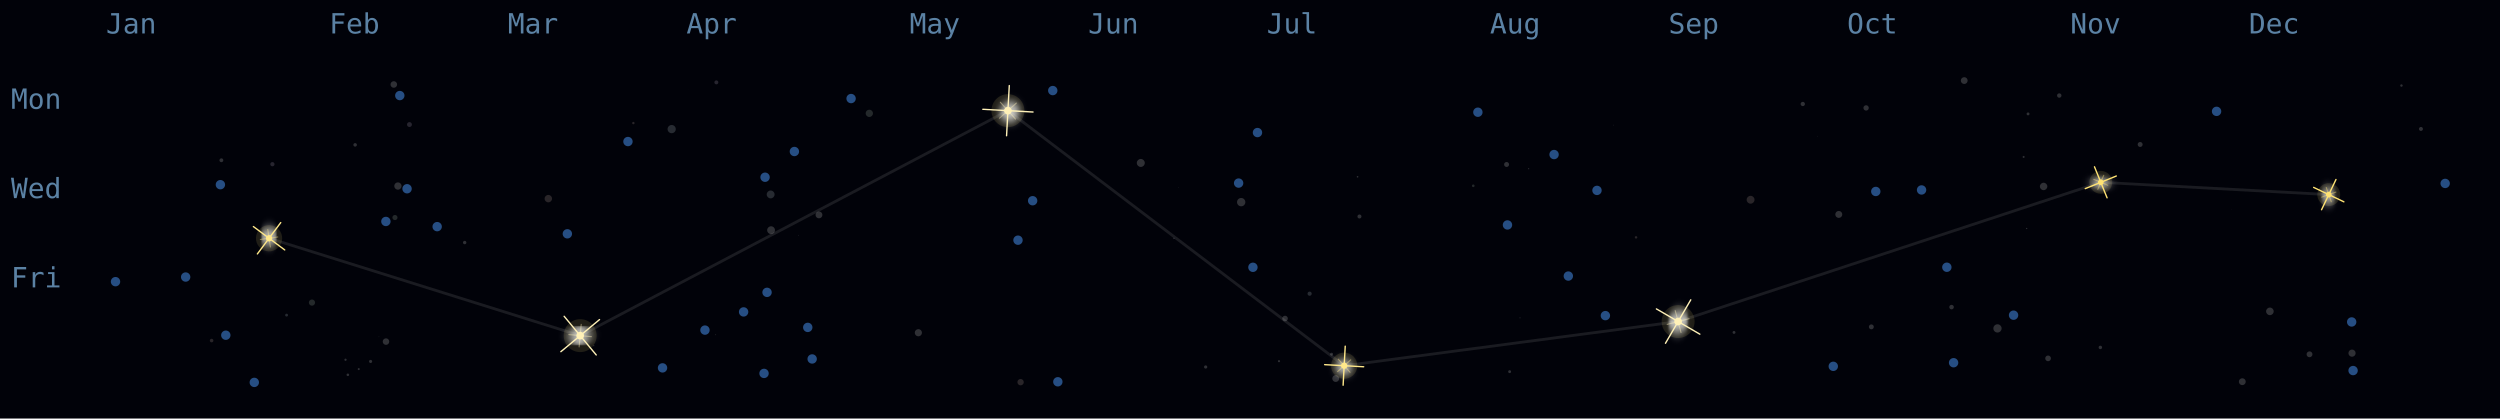
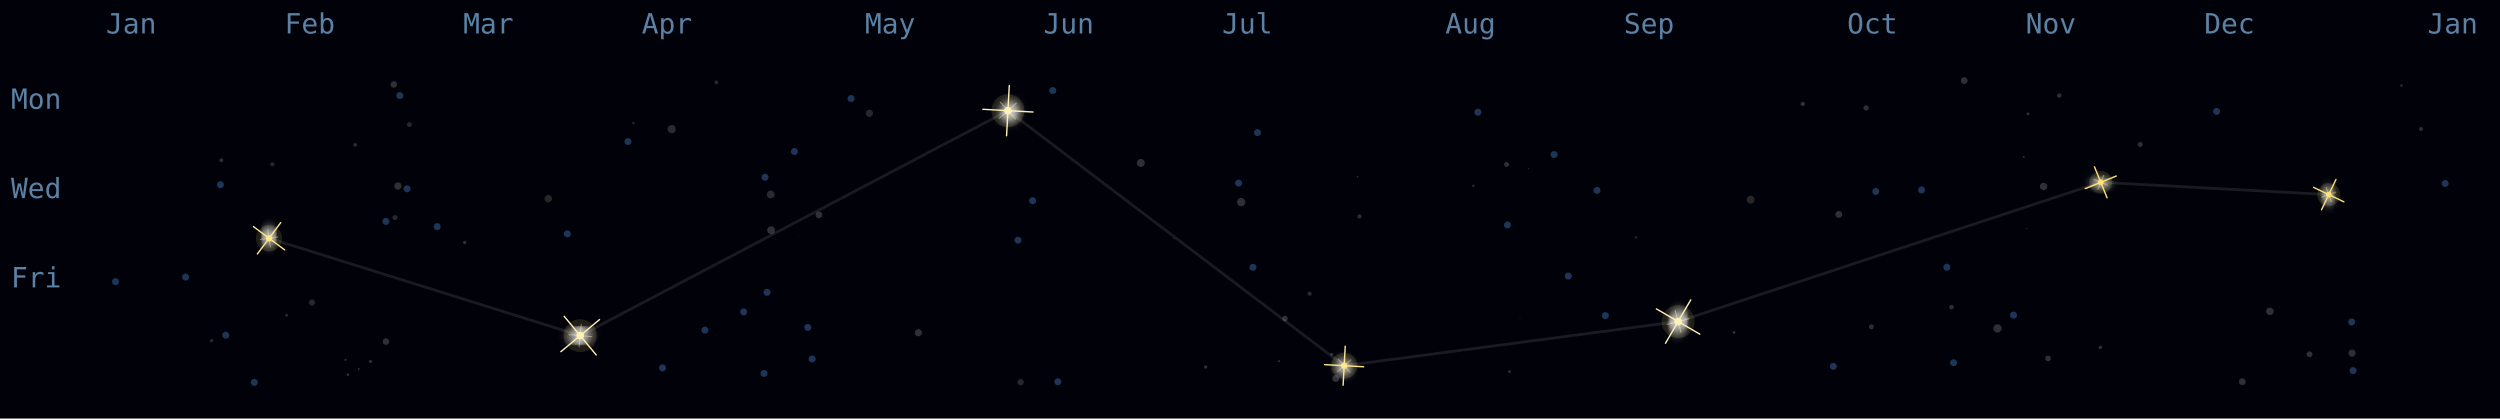
<svg xmlns="http://www.w3.org/2000/svg" viewBox="0 0 896 150" width="896" height="150" role="img" aria-label="Cinematic comet contribution graph">
  <rect x="0.00" y="0.00" width="896.00" height="150.00" fill="#010209" />
  <defs>
    <filter id="organic-sphere" x="-80%" y="-80%" width="260%" height="260%">
      <feTurbulence type="fractalNoise" baseFrequency="0.035" numOctaves="2" seed="7" result="noise" />
      <feDisplacementMap in="SourceGraphic" in2="noise" scale="4" xChannelSelector="R" yChannelSelector="G" result="displaced" />
      <feGaussianBlur in="displaced" stdDeviation="1.4" />
    </filter>
  </defs>
  <text x="22.00" y="39.00" font-family="monospace" font-size="10.00" fill="rgba(122,172,216,0.75)" text-anchor="end">Mon</text>
  <text x="22.00" y="71.00" font-family="monospace" font-size="10.00" fill="rgba(122,172,216,0.75)" text-anchor="end">Wed</text>
  <text x="22.00" y="103.00" font-family="monospace" font-size="10.00" fill="rgba(122,172,216,0.75)" text-anchor="end">Fri</text>
  <text x="38.00" y="12.00" font-family="monospace" font-size="10.00" fill="rgba(122,172,216,0.75)">Jan</text>
-   <text x="118.00" y="12.00" font-family="monospace" font-size="10.00" fill="rgba(122,172,216,0.75)">Feb</text>
-   <text x="182.00" y="12.00" font-family="monospace" font-size="10.00" fill="rgba(122,172,216,0.75)">Mar</text>
-   <text x="246.00" y="12.00" font-family="monospace" font-size="10.00" fill="rgba(122,172,216,0.75)">Apr</text>
-   <text x="326.00" y="12.00" font-family="monospace" font-size="10.00" fill="rgba(122,172,216,0.75)">May</text>
-   <text x="390.00" y="12.00" font-family="monospace" font-size="10.00" fill="rgba(122,172,216,0.75)">Jun</text>
-   <text x="454.00" y="12.00" font-family="monospace" font-size="10.00" fill="rgba(122,172,216,0.75)">Jul</text>
-   <text x="534.00" y="12.00" font-family="monospace" font-size="10.00" fill="rgba(122,172,216,0.75)">Aug</text>
-   <text x="598.00" y="12.00" font-family="monospace" font-size="10.00" fill="rgba(122,172,216,0.75)">Sep</text>
+   <text x="102.00" y="12.00" font-family="monospace" font-size="10.00" fill="rgba(122,172,216,0.75)">Feb</text>
+   <text x="166.00" y="12.00" font-family="monospace" font-size="10.00" fill="rgba(122,172,216,0.75)">Mar</text>
+   <text x="230.00" y="12.00" font-family="monospace" font-size="10.00" fill="rgba(122,172,216,0.75)">Apr</text>
+   <text x="310.00" y="12.00" font-family="monospace" font-size="10.00" fill="rgba(122,172,216,0.75)">May</text>
+   <text x="374.00" y="12.00" font-family="monospace" font-size="10.00" fill="rgba(122,172,216,0.75)">Jun</text>
+   <text x="438.00" y="12.00" font-family="monospace" font-size="10.00" fill="rgba(122,172,216,0.75)">Jul</text>
+   <text x="518.00" y="12.00" font-family="monospace" font-size="10.00" fill="rgba(122,172,216,0.75)">Aug</text>
+   <text x="582.00" y="12.00" font-family="monospace" font-size="10.00" fill="rgba(122,172,216,0.75)">Sep</text>
  <text x="662.00" y="12.00" font-family="monospace" font-size="10.00" fill="rgba(122,172,216,0.75)">Oct</text>
-   <text x="742.00" y="12.00" font-family="monospace" font-size="10.00" fill="rgba(122,172,216,0.75)">Nov</text>
-   <text x="806.00" y="12.00" font-family="monospace" font-size="10.00" fill="rgba(122,172,216,0.75)">Dec</text>
+   <text x="726.00" y="12.00" font-family="monospace" font-size="10.00" fill="rgba(122,172,216,0.75)">Nov</text>
+   <text x="790.00" y="12.00" font-family="monospace" font-size="10.00" fill="rgba(122,172,216,0.75)">Dec</text>
+   <text x="870.00" y="12.00" font-family="monospace" font-size="10.00" fill="rgba(122,172,216,0.75)">Jan</text>
  <circle cx="738.04" cy="34.24" r="0.79" fill="hsl(0,0%,100%)" opacity="0.18" />
  <circle cx="651.31" cy="48.81" r="0.10" fill="hsl(0,0%,100%)" opacity="0.18" />
  <circle cx="541.05" cy="133.20" r="0.52" fill="hsl(0,0%,100%)" opacity="0.18" />
  <circle cx="699.44" cy="110.07" r="0.81" fill="hsl(0,0%,100%)" opacity="0.18" />
  <circle cx="256.74" cy="29.52" r="0.71" fill="hsl(268,32%,82%)" opacity="0.18" />
  <circle cx="141.55" cy="77.97" r="0.92" fill="hsl(130,22%,80%)" opacity="0.18" />
  <circle cx="196.52" cy="71.19" r="1.33" fill="hsl(15,35%,80%)" opacity="0.18" />
  <circle cx="869.56" cy="39.15" r="0.00" fill="hsl(200,45%,88%)" opacity="0.18" />
  <circle cx="703.98" cy="28.88" r="1.22" fill="hsl(0,0%,100%)" opacity="0.18" />
  <circle cx="257.67" cy="83.36" r="0.04" fill="hsl(0,0%,100%)" opacity="0.18" />
  <circle cx="725.27" cy="56.24" r="0.36" fill="hsl(0,0%,100%)" opacity="0.18" />
  <circle cx="528.02" cy="66.59" r="0.47" fill="hsl(130,22%,80%)" opacity="0.18" />
  <circle cx="734.03" cy="128.44" r="1.02" fill="hsl(0,0%,100%)" opacity="0.18" />
  <circle cx="97.63" cy="58.85" r="0.76" fill="hsl(268,32%,82%)" opacity="0.18" />
  <circle cx="586.36" cy="85.07" r="0.44" fill="hsl(15,35%,80%)" opacity="0.18" />
  <circle cx="813.53" cy="111.59" r="1.36" fill="hsl(0,0%,100%)" opacity="0.18" />
  <circle cx="469.37" cy="105.26" r="0.75" fill="hsl(200,45%,88%)" opacity="0.18" />
  <circle cx="276.20" cy="69.69" r="1.41" fill="hsl(200,45%,88%)" opacity="0.18" />
  <circle cx="365.78" cy="136.97" r="1.14" fill="hsl(15,35%,80%)" opacity="0.18" />
  <circle cx="832.16" cy="39.52" r="0.03" fill="hsl(130,22%,80%)" opacity="0.18" />
  <circle cx="227.00" cy="44.11" r="0.43" fill="hsl(15,35%,80%)" opacity="0.18" />
  <circle cx="867.67" cy="46.21" r="0.71" fill="hsl(0,0%,100%)" opacity="0.18" />
  <circle cx="627.41" cy="71.59" r="1.41" fill="hsl(15,35%,80%)" opacity="0.18" />
  <circle cx="240.73" cy="46.27" r="1.47" fill="hsl(200,45%,88%)" opacity="0.18" />
  <circle cx="444.84" cy="72.45" r="1.49" fill="hsl(0,0%,100%)" opacity="0.18" />
  <circle cx="246.79" cy="32.16" r="0.04" fill="hsl(0,0%,100%)" opacity="0.18" />
  <circle cx="79.34" cy="57.44" r="0.69" fill="hsl(0,0%,100%)" opacity="0.18" />
  <circle cx="135.81" cy="120.70" r="0.12" fill="hsl(130,22%,80%)" opacity="0.18" />
  <circle cx="726.85" cy="40.82" r="0.52" fill="hsl(0,0%,100%)" opacity="0.18" />
  <circle cx="127.28" cy="51.92" r="0.63" fill="hsl(0,0%,100%)" opacity="0.18" />
  <circle cx="329.14" cy="119.25" r="1.29" fill="hsl(0,0%,100%)" opacity="0.18" />
  <circle cx="460.56" cy="114.16" r="1.00" fill="hsl(0,0%,100%)" opacity="0.18" />
  <circle cx="715.90" cy="117.70" r="1.48" fill="hsl(0,0%,100%)" opacity="0.18" />
  <circle cx="501.13" cy="129.33" r="0.05" fill="hsl(0,0%,100%)" opacity="0.18" />
  <circle cx="75.84" cy="122.06" r="0.64" fill="hsl(15,35%,80%)" opacity="0.18" />
  <circle cx="432.11" cy="131.53" r="0.58" fill="hsl(0,0%,100%)" opacity="0.18" />
  <circle cx="138.34" cy="122.43" r="1.17" fill="hsl(0,0%,100%)" opacity="0.18" />
  <circle cx="256.49" cy="119.97" r="0.15" fill="hsl(0,0%,100%)" opacity="0.18" />
  <circle cx="408.86" cy="58.40" r="1.43" fill="hsl(0,0%,100%)" opacity="0.18" />
  <circle cx="420.73" cy="85.44" r="0.25" fill="hsl(200,45%,88%)" opacity="0.18" />
  <circle cx="318.39" cy="123.57" r="0.01" fill="hsl(0,0%,100%)" opacity="0.18" />
  <circle cx="422.29" cy="67.20" r="0.10" fill="hsl(0,0%,100%)" opacity="0.18" />
  <circle cx="102.71" cy="112.94" r="0.51" fill="hsl(200,45%,88%)" opacity="0.18" />
  <circle cx="732.43" cy="66.82" r="1.33" fill="hsl(0,0%,100%)" opacity="0.18" />
  <circle cx="311.56" cy="40.62" r="1.31" fill="hsl(130,22%,80%)" opacity="0.18" />
  <circle cx="827.73" cy="126.98" r="1.05" fill="hsl(0,0%,100%)" opacity="0.18" />
  <circle cx="141.14" cy="30.28" r="1.18" fill="hsl(0,0%,100%)" opacity="0.18" />
  <circle cx="286.23" cy="84.31" r="0.12" fill="hsl(0,0%,100%)" opacity="0.18" />
  <circle cx="123.83" cy="128.93" r="0.40" fill="hsl(0,0%,100%)" opacity="0.18" />
  <circle cx="124.67" cy="134.33" r="0.46" fill="hsl(0,0%,100%)" opacity="0.18" />
  <circle cx="132.82" cy="129.54" r="0.56" fill="hsl(0,0%,100%)" opacity="0.18" />
  <circle cx="799.72" cy="75.12" r="0.07" fill="hsl(0,0%,100%)" opacity="0.18" />
  <circle cx="212.81" cy="123.90" r="0.22" fill="hsl(0,0%,100%)" opacity="0.18" />
  <circle cx="767.03" cy="51.78" r="0.89" fill="hsl(0,0%,100%)" opacity="0.18" />
  <circle cx="803.64" cy="136.80" r="1.23" fill="hsl(0,0%,100%)" opacity="0.18" />
  <circle cx="539.96" cy="58.95" r="0.89" fill="hsl(0,0%,100%)" opacity="0.18" />
  <circle cx="726.36" cy="81.89" r="0.23" fill="hsl(0,0%,100%)" opacity="0.18" />
  <circle cx="842.97" cy="126.57" r="1.29" fill="hsl(0,0%,100%)" opacity="0.18" />
  <circle cx="478.72" cy="135.66" r="1.23" fill="hsl(0,0%,100%)" opacity="0.18" />
  <circle cx="293.52" cy="77.02" r="1.23" fill="hsl(0,0%,100%)" opacity="0.18" />
  <circle cx="486.55" cy="63.36" r="0.30" fill="hsl(0,0%,100%)" opacity="0.18" />
  <circle cx="621.47" cy="119.14" r="0.52" fill="hsl(0,0%,100%)" opacity="0.18" />
  <circle cx="668.81" cy="38.68" r="0.96" fill="hsl(0,0%,100%)" opacity="0.18" />
  <circle cx="544.77" cy="113.92" r="0.18" fill="hsl(0,0%,100%)" opacity="0.18" />
  <circle cx="477.24" cy="126.95" r="0.53" fill="hsl(0,0%,100%)" opacity="0.18" />
  <circle cx="128.58" cy="132.28" r="0.36" fill="hsl(0,0%,100%)" opacity="0.18" />
  <circle cx="458.39" cy="129.44" r="0.38" fill="hsl(0,0%,100%)" opacity="0.18" />
  <circle cx="276.35" cy="82.50" r="1.40" fill="hsl(0,0%,100%)" opacity="0.18" />
  <circle cx="166.54" cy="86.93" r="0.61" fill="hsl(0,0%,100%)" opacity="0.18" />
  <circle cx="146.75" cy="44.64" r="0.88" fill="hsl(268,32%,82%)" opacity="0.18" />
  <circle cx="487.23" cy="77.59" r="0.72" fill="hsl(0,0%,100%)" opacity="0.18" />
  <circle cx="547.87" cy="60.47" r="0.21" fill="hsl(0,0%,100%)" opacity="0.18" />
  <circle cx="659.02" cy="76.85" r="1.25" fill="hsl(0,0%,100%)" opacity="0.18" />
  <circle cx="646.12" cy="37.27" r="0.77" fill="hsl(0,0%,100%)" opacity="0.18" />
  <circle cx="752.77" cy="124.52" r="0.62" fill="hsl(0,0%,100%)" opacity="0.18" />
  <circle cx="578.33" cy="44.84" r="0.12" fill="hsl(0,0%,100%)" opacity="0.18" />
  <circle cx="860.68" cy="30.66" r="0.44" fill="hsl(0,0%,100%)" opacity="0.18" />
  <circle cx="142.61" cy="66.67" r="1.31" fill="hsl(0,0%,100%)" opacity="0.18" />
  <circle cx="670.69" cy="117.15" r="0.88" fill="hsl(0,0%,100%)" opacity="0.18" />
  <circle cx="111.81" cy="108.45" r="1.11" fill="hsl(130,22%,80%)" opacity="0.18" />
-   <circle cx="41.40" cy="100.95" r="1.68" fill="hsl(214,54%,50%)" opacity="0.65" />
-   <circle cx="66.54" cy="99.29" r="1.68" fill="hsl(214,54%,50%)" opacity="0.65" />
-   <circle cx="78.99" cy="66.19" r="1.68" fill="hsl(214,54%,50%)" opacity="0.65" />
-   <circle cx="80.93" cy="120.14" r="1.68" fill="hsl(214,54%,50%)" opacity="0.65" />
-   <circle cx="91.14" cy="137.05" r="1.68" fill="hsl(214,54%,50%)" opacity="0.65" />
-   <circle cx="143.29" cy="34.25" r="1.68" fill="hsl(214,54%,50%)" opacity="0.65" />
-   <circle cx="145.89" cy="67.65" r="1.68" fill="hsl(214,54%,50%)" opacity="0.65" />
-   <circle cx="138.30" cy="79.37" r="1.68" fill="hsl(214,54%,50%)" opacity="0.65" />
-   <circle cx="156.68" cy="81.23" r="1.68" fill="hsl(214,54%,50%)" opacity="0.65" />
-   <circle cx="203.34" cy="83.80" r="1.68" fill="hsl(214,54%,50%)" opacity="0.65" />
-   <circle cx="225.06" cy="50.73" r="1.68" fill="hsl(214,54%,50%)" opacity="0.65" />
-   <circle cx="237.45" cy="131.85" r="1.68" fill="hsl(214,54%,50%)" opacity="0.65" />
-   <circle cx="252.66" cy="118.31" r="1.68" fill="hsl(214,54%,50%)" opacity="0.65" />
-   <circle cx="274.20" cy="63.52" r="1.68" fill="hsl(214,54%,50%)" opacity="0.65" />
-   <circle cx="274.91" cy="104.78" r="1.68" fill="hsl(214,54%,50%)" opacity="0.65" />
-   <circle cx="266.51" cy="111.79" r="1.68" fill="hsl(214,54%,50%)" opacity="0.65" />
-   <circle cx="273.83" cy="133.83" r="1.68" fill="hsl(214,54%,50%)" opacity="0.65" />
-   <circle cx="284.71" cy="54.30" r="1.68" fill="hsl(214,54%,50%)" opacity="0.65" />
-   <circle cx="289.50" cy="117.34" r="1.68" fill="hsl(214,54%,50%)" opacity="0.65" />
-   <circle cx="291.08" cy="128.65" r="1.68" fill="hsl(214,54%,50%)" opacity="0.65" />
-   <circle cx="305.03" cy="35.32" r="1.68" fill="hsl(214,54%,50%)" opacity="0.65" />
-   <circle cx="370.10" cy="71.94" r="1.68" fill="hsl(214,54%,50%)" opacity="0.65" />
-   <circle cx="364.85" cy="86.08" r="1.68" fill="hsl(214,54%,50%)" opacity="0.65" />
-   <circle cx="377.31" cy="32.46" r="1.68" fill="hsl(214,54%,50%)" opacity="0.65" />
-   <circle cx="379.13" cy="136.83" r="1.68" fill="hsl(214,54%,50%)" opacity="0.65" />
-   <circle cx="450.68" cy="47.51" r="1.68" fill="hsl(214,54%,50%)" opacity="0.65" />
-   <circle cx="443.92" cy="65.62" r="1.68" fill="hsl(214,54%,50%)" opacity="0.65" />
-   <circle cx="449.05" cy="95.80" r="1.68" fill="hsl(214,54%,50%)" opacity="0.65" />
-   <circle cx="529.67" cy="40.22" r="1.68" fill="hsl(214,54%,50%)" opacity="0.65" />
-   <circle cx="540.28" cy="80.62" r="1.68" fill="hsl(214,54%,50%)" opacity="0.65" />
-   <circle cx="556.98" cy="55.39" r="1.68" fill="hsl(214,54%,50%)" opacity="0.65" />
-   <circle cx="562.09" cy="98.94" r="1.68" fill="hsl(214,54%,50%)" opacity="0.65" />
-   <circle cx="572.36" cy="68.24" r="1.68" fill="hsl(214,54%,50%)" opacity="0.65" />
-   <circle cx="575.37" cy="113.12" r="1.68" fill="hsl(214,54%,50%)" opacity="0.65" />
-   <circle cx="657.05" cy="131.29" r="1.68" fill="hsl(214,54%,50%)" opacity="0.65" />
-   <circle cx="672.28" cy="68.62" r="1.68" fill="hsl(214,54%,50%)" opacity="0.65" />
-   <circle cx="688.69" cy="68.08" r="1.68" fill="hsl(214,54%,50%)" opacity="0.65" />
-   <circle cx="697.75" cy="95.78" r="1.68" fill="hsl(214,54%,50%)" opacity="0.65" />
-   <circle cx="700.17" cy="130.00" r="1.68" fill="hsl(214,54%,50%)" opacity="0.65" />
-   <circle cx="721.66" cy="112.96" r="1.68" fill="hsl(214,54%,50%)" opacity="0.65" />
-   <circle cx="794.42" cy="39.91" r="1.68" fill="hsl(214,54%,50%)" opacity="0.65" />
-   <circle cx="842.84" cy="115.39" r="1.68" fill="hsl(214,54%,50%)" opacity="0.65" />
-   <circle cx="843.35" cy="132.81" r="1.68" fill="hsl(214,54%,50%)" opacity="0.65" />
-   <circle cx="876.35" cy="65.74" r="1.68" fill="hsl(214,54%,50%)" opacity="0.65" />
+   <circle cx="41.40" cy="100.95" r="1.26" fill="hsl(214,48%,39%)" opacity="0.56" />
+   <circle cx="66.54" cy="99.29" r="1.26" fill="hsl(214,48%,39%)" opacity="0.56" />
+   <circle cx="78.99" cy="66.19" r="1.26" fill="hsl(214,48%,39%)" opacity="0.56" />
+   <circle cx="80.93" cy="120.14" r="1.26" fill="hsl(214,48%,39%)" opacity="0.56" />
+   <circle cx="91.14" cy="137.05" r="1.26" fill="hsl(214,48%,39%)" opacity="0.56" />
+   <circle cx="143.29" cy="34.25" r="1.26" fill="hsl(214,48%,39%)" opacity="0.56" />
+   <circle cx="145.89" cy="67.65" r="1.26" fill="hsl(214,48%,39%)" opacity="0.56" />
+   <circle cx="138.30" cy="79.37" r="1.26" fill="hsl(214,48%,39%)" opacity="0.56" />
+   <circle cx="156.68" cy="81.23" r="1.26" fill="hsl(214,48%,39%)" opacity="0.56" />
+   <circle cx="203.34" cy="83.80" r="1.26" fill="hsl(214,48%,39%)" opacity="0.56" />
+   <circle cx="225.06" cy="50.73" r="1.26" fill="hsl(214,48%,39%)" opacity="0.56" />
+   <circle cx="237.45" cy="131.85" r="1.26" fill="hsl(214,48%,39%)" opacity="0.56" />
+   <circle cx="252.66" cy="118.31" r="1.26" fill="hsl(214,48%,39%)" opacity="0.56" />
+   <circle cx="274.20" cy="63.52" r="1.26" fill="hsl(214,48%,39%)" opacity="0.56" />
+   <circle cx="274.91" cy="104.78" r="1.26" fill="hsl(214,48%,39%)" opacity="0.56" />
+   <circle cx="266.51" cy="111.79" r="1.26" fill="hsl(214,48%,39%)" opacity="0.56" />
+   <circle cx="273.83" cy="133.83" r="1.26" fill="hsl(214,48%,39%)" opacity="0.56" />
+   <circle cx="284.71" cy="54.30" r="1.26" fill="hsl(214,48%,39%)" opacity="0.56" />
+   <circle cx="289.50" cy="117.34" r="1.26" fill="hsl(214,48%,39%)" opacity="0.56" />
+   <circle cx="291.08" cy="128.65" r="1.26" fill="hsl(214,48%,39%)" opacity="0.56" />
+   <circle cx="305.03" cy="35.32" r="1.26" fill="hsl(214,48%,39%)" opacity="0.56" />
+   <circle cx="370.10" cy="71.94" r="1.26" fill="hsl(214,48%,39%)" opacity="0.56" />
+   <circle cx="364.85" cy="86.08" r="1.26" fill="hsl(214,48%,39%)" opacity="0.56" />
+   <circle cx="377.31" cy="32.46" r="1.26" fill="hsl(214,48%,39%)" opacity="0.56" />
+   <circle cx="379.13" cy="136.83" r="1.26" fill="hsl(214,48%,39%)" opacity="0.56" />
+   <circle cx="450.68" cy="47.51" r="1.26" fill="hsl(214,48%,39%)" opacity="0.56" />
+   <circle cx="443.92" cy="65.62" r="1.26" fill="hsl(214,48%,39%)" opacity="0.56" />
+   <circle cx="449.05" cy="95.80" r="1.26" fill="hsl(214,48%,39%)" opacity="0.56" />
+   <circle cx="529.67" cy="40.22" r="1.26" fill="hsl(214,48%,39%)" opacity="0.56" />
+   <circle cx="540.28" cy="80.62" r="1.26" fill="hsl(214,48%,39%)" opacity="0.56" />
+   <circle cx="556.98" cy="55.39" r="1.26" fill="hsl(214,48%,39%)" opacity="0.56" />
+   <circle cx="562.09" cy="98.94" r="1.26" fill="hsl(214,48%,39%)" opacity="0.56" />
+   <circle cx="572.36" cy="68.24" r="1.26" fill="hsl(214,48%,39%)" opacity="0.56" />
+   <circle cx="575.37" cy="113.12" r="1.26" fill="hsl(214,48%,39%)" opacity="0.56" />
+   <circle cx="657.05" cy="131.29" r="1.26" fill="hsl(214,48%,39%)" opacity="0.56" />
+   <circle cx="672.28" cy="68.62" r="1.26" fill="hsl(214,48%,39%)" opacity="0.56" />
+   <circle cx="688.69" cy="68.08" r="1.26" fill="hsl(214,48%,39%)" opacity="0.56" />
+   <circle cx="697.75" cy="95.78" r="1.26" fill="hsl(214,48%,39%)" opacity="0.56" />
+   <circle cx="700.17" cy="130.00" r="1.26" fill="hsl(214,48%,39%)" opacity="0.56" />
+   <circle cx="721.66" cy="112.96" r="1.26" fill="hsl(214,48%,39%)" opacity="0.56" />
+   <circle cx="794.42" cy="39.91" r="1.26" fill="hsl(214,48%,39%)" opacity="0.56" />
+   <circle cx="842.84" cy="115.39" r="1.26" fill="hsl(214,48%,39%)" opacity="0.56" />
+   <circle cx="843.35" cy="132.81" r="1.26" fill="hsl(214,48%,39%)" opacity="0.56" />
+   <circle cx="876.35" cy="65.74" r="1.26" fill="hsl(214,48%,39%)" opacity="0.56" />
  <path d="M 96.43,85.39 L 207.94,120.29 L 361.24,39.66 L 481.75,131.07 L 601.44,115.24 L 752.92,65.34 L 834.63,69.75" fill="none" stroke="rgba(255,255,255,0.1)" stroke-width="1.00" stroke-linejoin="round" />
  <g transform="rotate(36.7 96.43 85.39)">
    <circle cx="96.43" cy="85.39" r="4.70" fill="hsla(48,100%,74%,0.35)" fill-opacity="0.35" />
    <circle cx="96.43" cy="85.39" r="2.82" fill="hsla(50,100%,99%,0.75)" filter="url(#organic-sphere)" />
    <line x1="94.20" y1="83.16" x2="98.66" y2="87.61" stroke="hsl(48,100%,77.0%)" stroke-width="0.40" stroke-opacity="0.42" stroke-linecap="round" />
    <line x1="94.20" y1="87.61" x2="98.66" y2="83.16" stroke="hsl(48,100%,77.0%)" stroke-width="0.40" stroke-opacity="0.42" stroke-linecap="round" />
    <line x1="89.43" y1="85.39" x2="103.43" y2="85.39" stroke="hsl(48,100%,77.0%)" stroke-width="0.50" stroke-linecap="round" />
    <line x1="96.43" y1="78.39" x2="96.43" y2="92.39" stroke="hsl(48,100%,77.0%)" stroke-width="0.50" stroke-linecap="round" />
    <circle cx="96.43" cy="85.39" r="1.14" fill="hsl(48,100%,77.0%)" />
  </g>
  <g transform="rotate(-39.7 207.94 120.29)">
    <circle cx="207.94" cy="120.29" r="5.90" fill="hsla(48,100%,74%,0.35)" fill-opacity="0.35" />
    <circle cx="207.94" cy="120.29" r="3.54" fill="hsla(50,100%,99%,0.75)" filter="url(#organic-sphere)" />
    <line x1="205.07" y1="117.42" x2="210.80" y2="123.15" stroke="hsl(48,100%,86.0%)" stroke-width="0.40" stroke-opacity="0.42" stroke-linecap="round" />
    <line x1="205.07" y1="123.15" x2="210.80" y2="117.42" stroke="hsl(48,100%,86.0%)" stroke-width="0.40" stroke-opacity="0.42" stroke-linecap="round" />
    <line x1="198.94" y1="120.29" x2="216.94" y2="120.29" stroke="hsl(48,100%,86.0%)" stroke-width="0.50" stroke-linecap="round" />
    <line x1="207.94" y1="111.29" x2="207.94" y2="129.29" stroke="hsl(48,100%,86.0%)" stroke-width="0.50" stroke-linecap="round" />
    <circle cx="207.94" cy="120.29" r="1.38" fill="hsl(48,100%,86.0%)" />
  </g>
  <g transform="rotate(3.1 361.24 39.66)">
    <circle cx="361.24" cy="39.66" r="5.90" fill="hsla(48,100%,74%,0.35)" fill-opacity="0.35" />
    <circle cx="361.24" cy="39.66" r="3.54" fill="hsla(50,100%,99%,0.75)" filter="url(#organic-sphere)" />
    <line x1="358.37" y1="36.80" x2="364.10" y2="42.52" stroke="hsl(48,100%,86.0%)" stroke-width="0.40" stroke-opacity="0.42" stroke-linecap="round" />
    <line x1="358.37" y1="42.52" x2="364.10" y2="36.80" stroke="hsl(48,100%,86.0%)" stroke-width="0.40" stroke-opacity="0.42" stroke-linecap="round" />
    <line x1="352.24" y1="39.66" x2="370.24" y2="39.66" stroke="hsl(48,100%,86.0%)" stroke-width="0.50" stroke-linecap="round" />
    <line x1="361.24" y1="30.66" x2="361.24" y2="48.66" stroke="hsl(48,100%,86.0%)" stroke-width="0.50" stroke-linecap="round" />
    <circle cx="361.24" cy="39.66" r="1.38" fill="hsl(48,100%,86.0%)" />
  </g>
  <g transform="rotate(3.1 481.75 131.07)">
    <circle cx="481.75" cy="131.07" r="4.70" fill="hsla(48,100%,74%,0.35)" fill-opacity="0.35" />
    <circle cx="481.75" cy="131.07" r="2.82" fill="hsla(50,100%,99%,0.75)" filter="url(#organic-sphere)" />
    <line x1="479.52" y1="128.85" x2="483.97" y2="133.30" stroke="hsl(48,100%,77.0%)" stroke-width="0.40" stroke-opacity="0.42" stroke-linecap="round" />
    <line x1="479.52" y1="133.30" x2="483.97" y2="128.85" stroke="hsl(48,100%,77.0%)" stroke-width="0.40" stroke-opacity="0.42" stroke-linecap="round" />
    <line x1="474.75" y1="131.07" x2="488.75" y2="131.07" stroke="hsl(48,100%,77.0%)" stroke-width="0.50" stroke-linecap="round" />
    <line x1="481.75" y1="124.07" x2="481.75" y2="138.07" stroke="hsl(48,100%,77.0%)" stroke-width="0.50" stroke-linecap="round" />
    <circle cx="481.75" cy="131.07" r="1.14" fill="hsl(48,100%,77.0%)" />
  </g>
  <g transform="rotate(30.2 601.44 115.24)">
    <circle cx="601.44" cy="115.24" r="5.90" fill="hsla(48,100%,74%,0.35)" fill-opacity="0.35" />
    <circle cx="601.44" cy="115.24" r="3.54" fill="hsla(50,100%,99%,0.75)" filter="url(#organic-sphere)" />
    <line x1="598.57" y1="112.38" x2="604.30" y2="118.11" stroke="hsl(48,100%,86.0%)" stroke-width="0.40" stroke-opacity="0.42" stroke-linecap="round" />
    <line x1="598.57" y1="118.11" x2="604.30" y2="112.38" stroke="hsl(48,100%,86.0%)" stroke-width="0.40" stroke-opacity="0.42" stroke-linecap="round" />
    <line x1="592.44" y1="115.24" x2="610.44" y2="115.24" stroke="hsl(48,100%,86.0%)" stroke-width="0.50" stroke-linecap="round" />
    <line x1="601.44" y1="106.24" x2="601.44" y2="124.24" stroke="hsl(48,100%,86.0%)" stroke-width="0.50" stroke-linecap="round" />
    <circle cx="601.44" cy="115.24" r="1.38" fill="hsl(48,100%,86.0%)" />
  </g>
  <g transform="rotate(-22.1 752.92 65.34)">
    <circle cx="752.92" cy="65.34" r="4.10" fill="hsla(48,100%,74%,0.35)" fill-opacity="0.35" />
    <circle cx="752.92" cy="65.34" r="2.46" fill="hsla(50,100%,99%,0.75)" filter="url(#organic-sphere)" />
    <line x1="751.01" y1="63.43" x2="754.83" y2="67.25" stroke="hsl(48,100%,72.5%)" stroke-width="0.40" stroke-opacity="0.42" stroke-linecap="round" />
    <line x1="751.01" y1="67.25" x2="754.83" y2="63.43" stroke="hsl(48,100%,72.5%)" stroke-width="0.40" stroke-opacity="0.42" stroke-linecap="round" />
    <line x1="746.92" y1="65.34" x2="758.92" y2="65.34" stroke="hsl(48,100%,72.5%)" stroke-width="0.50" stroke-linecap="round" />
    <line x1="752.92" y1="59.34" x2="752.92" y2="71.34" stroke="hsl(48,100%,72.5%)" stroke-width="0.50" stroke-linecap="round" />
    <circle cx="752.92" cy="65.34" r="1.02" fill="hsl(48,100%,72.5%)" />
  </g>
  <g transform="rotate(25.5 834.63 69.75)">
    <circle cx="834.63" cy="69.75" r="4.10" fill="hsla(48,100%,74%,0.35)" fill-opacity="0.35" />
    <circle cx="834.63" cy="69.75" r="2.46" fill="hsla(50,100%,99%,0.75)" filter="url(#organic-sphere)" />
    <line x1="832.72" y1="67.84" x2="836.54" y2="71.66" stroke="hsl(48,100%,72.5%)" stroke-width="0.40" stroke-opacity="0.42" stroke-linecap="round" />
    <line x1="832.72" y1="71.66" x2="836.54" y2="67.84" stroke="hsl(48,100%,72.5%)" stroke-width="0.40" stroke-opacity="0.42" stroke-linecap="round" />
    <line x1="828.63" y1="69.75" x2="840.63" y2="69.75" stroke="hsl(48,100%,72.5%)" stroke-width="0.50" stroke-linecap="round" />
    <line x1="834.63" y1="63.75" x2="834.63" y2="75.75" stroke="hsl(48,100%,72.5%)" stroke-width="0.50" stroke-linecap="round" />
    <circle cx="834.63" cy="69.75" r="1.02" fill="hsl(48,100%,72.5%)" />
  </g>
</svg>
